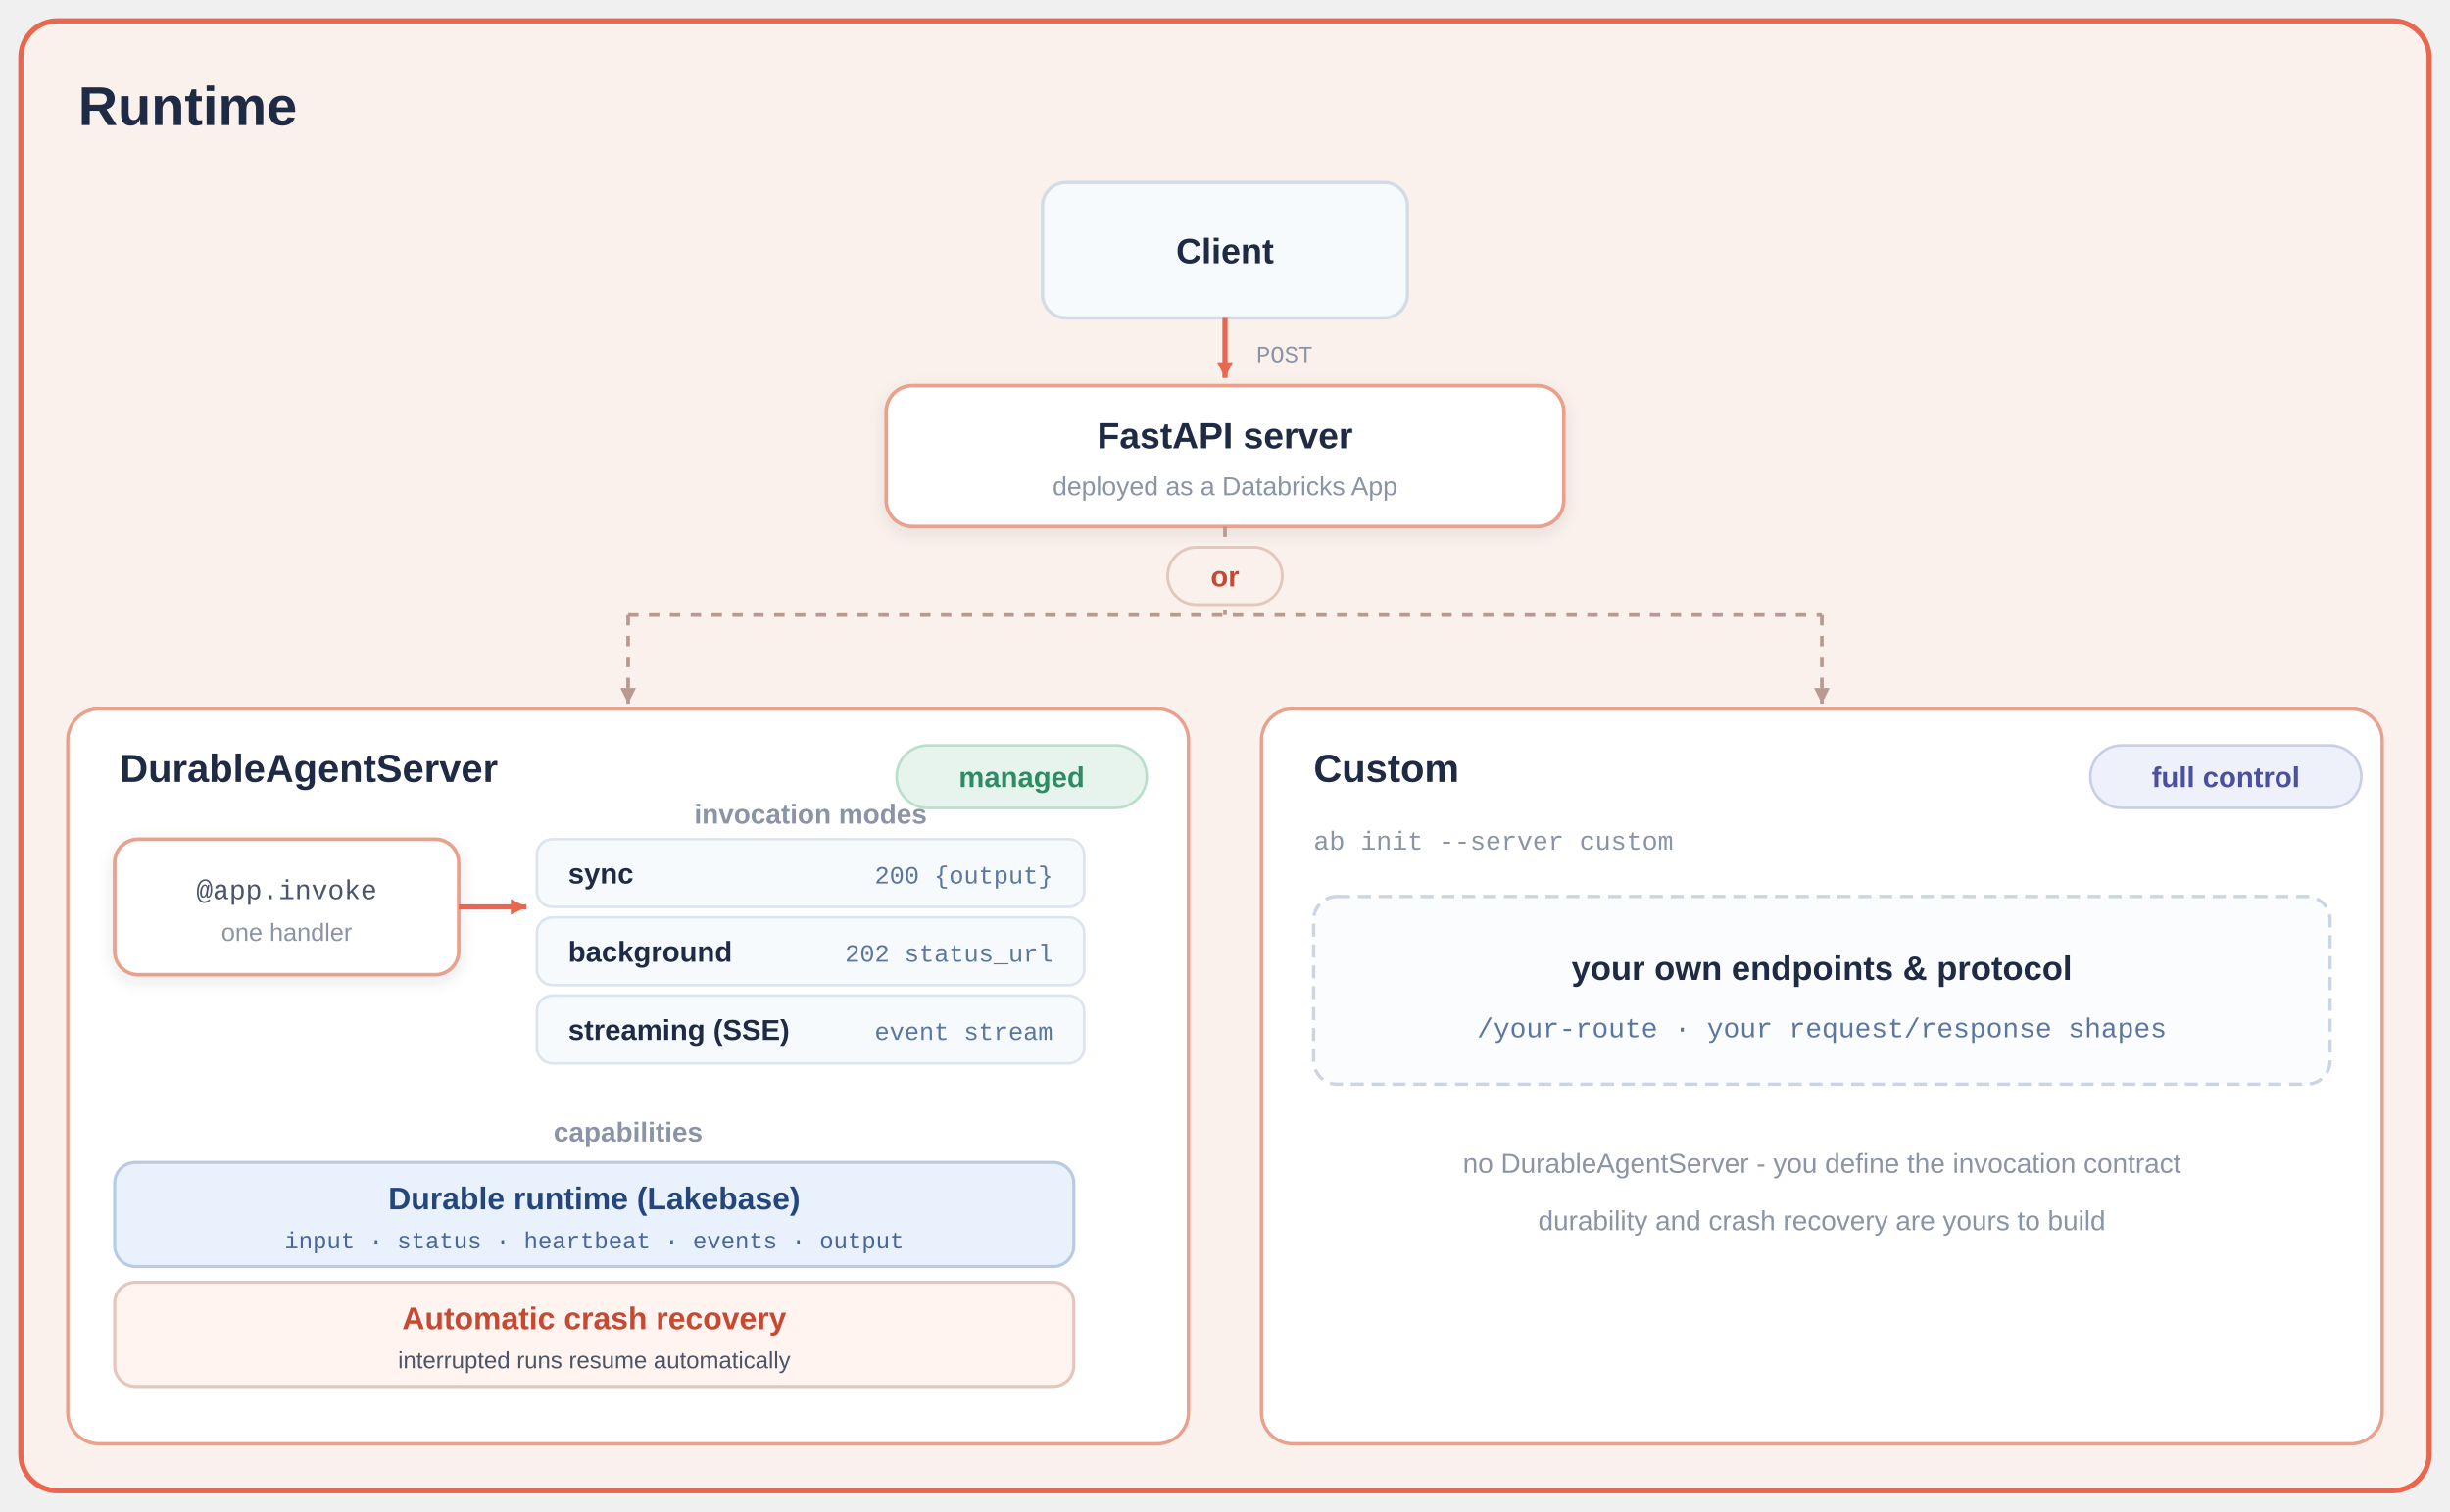
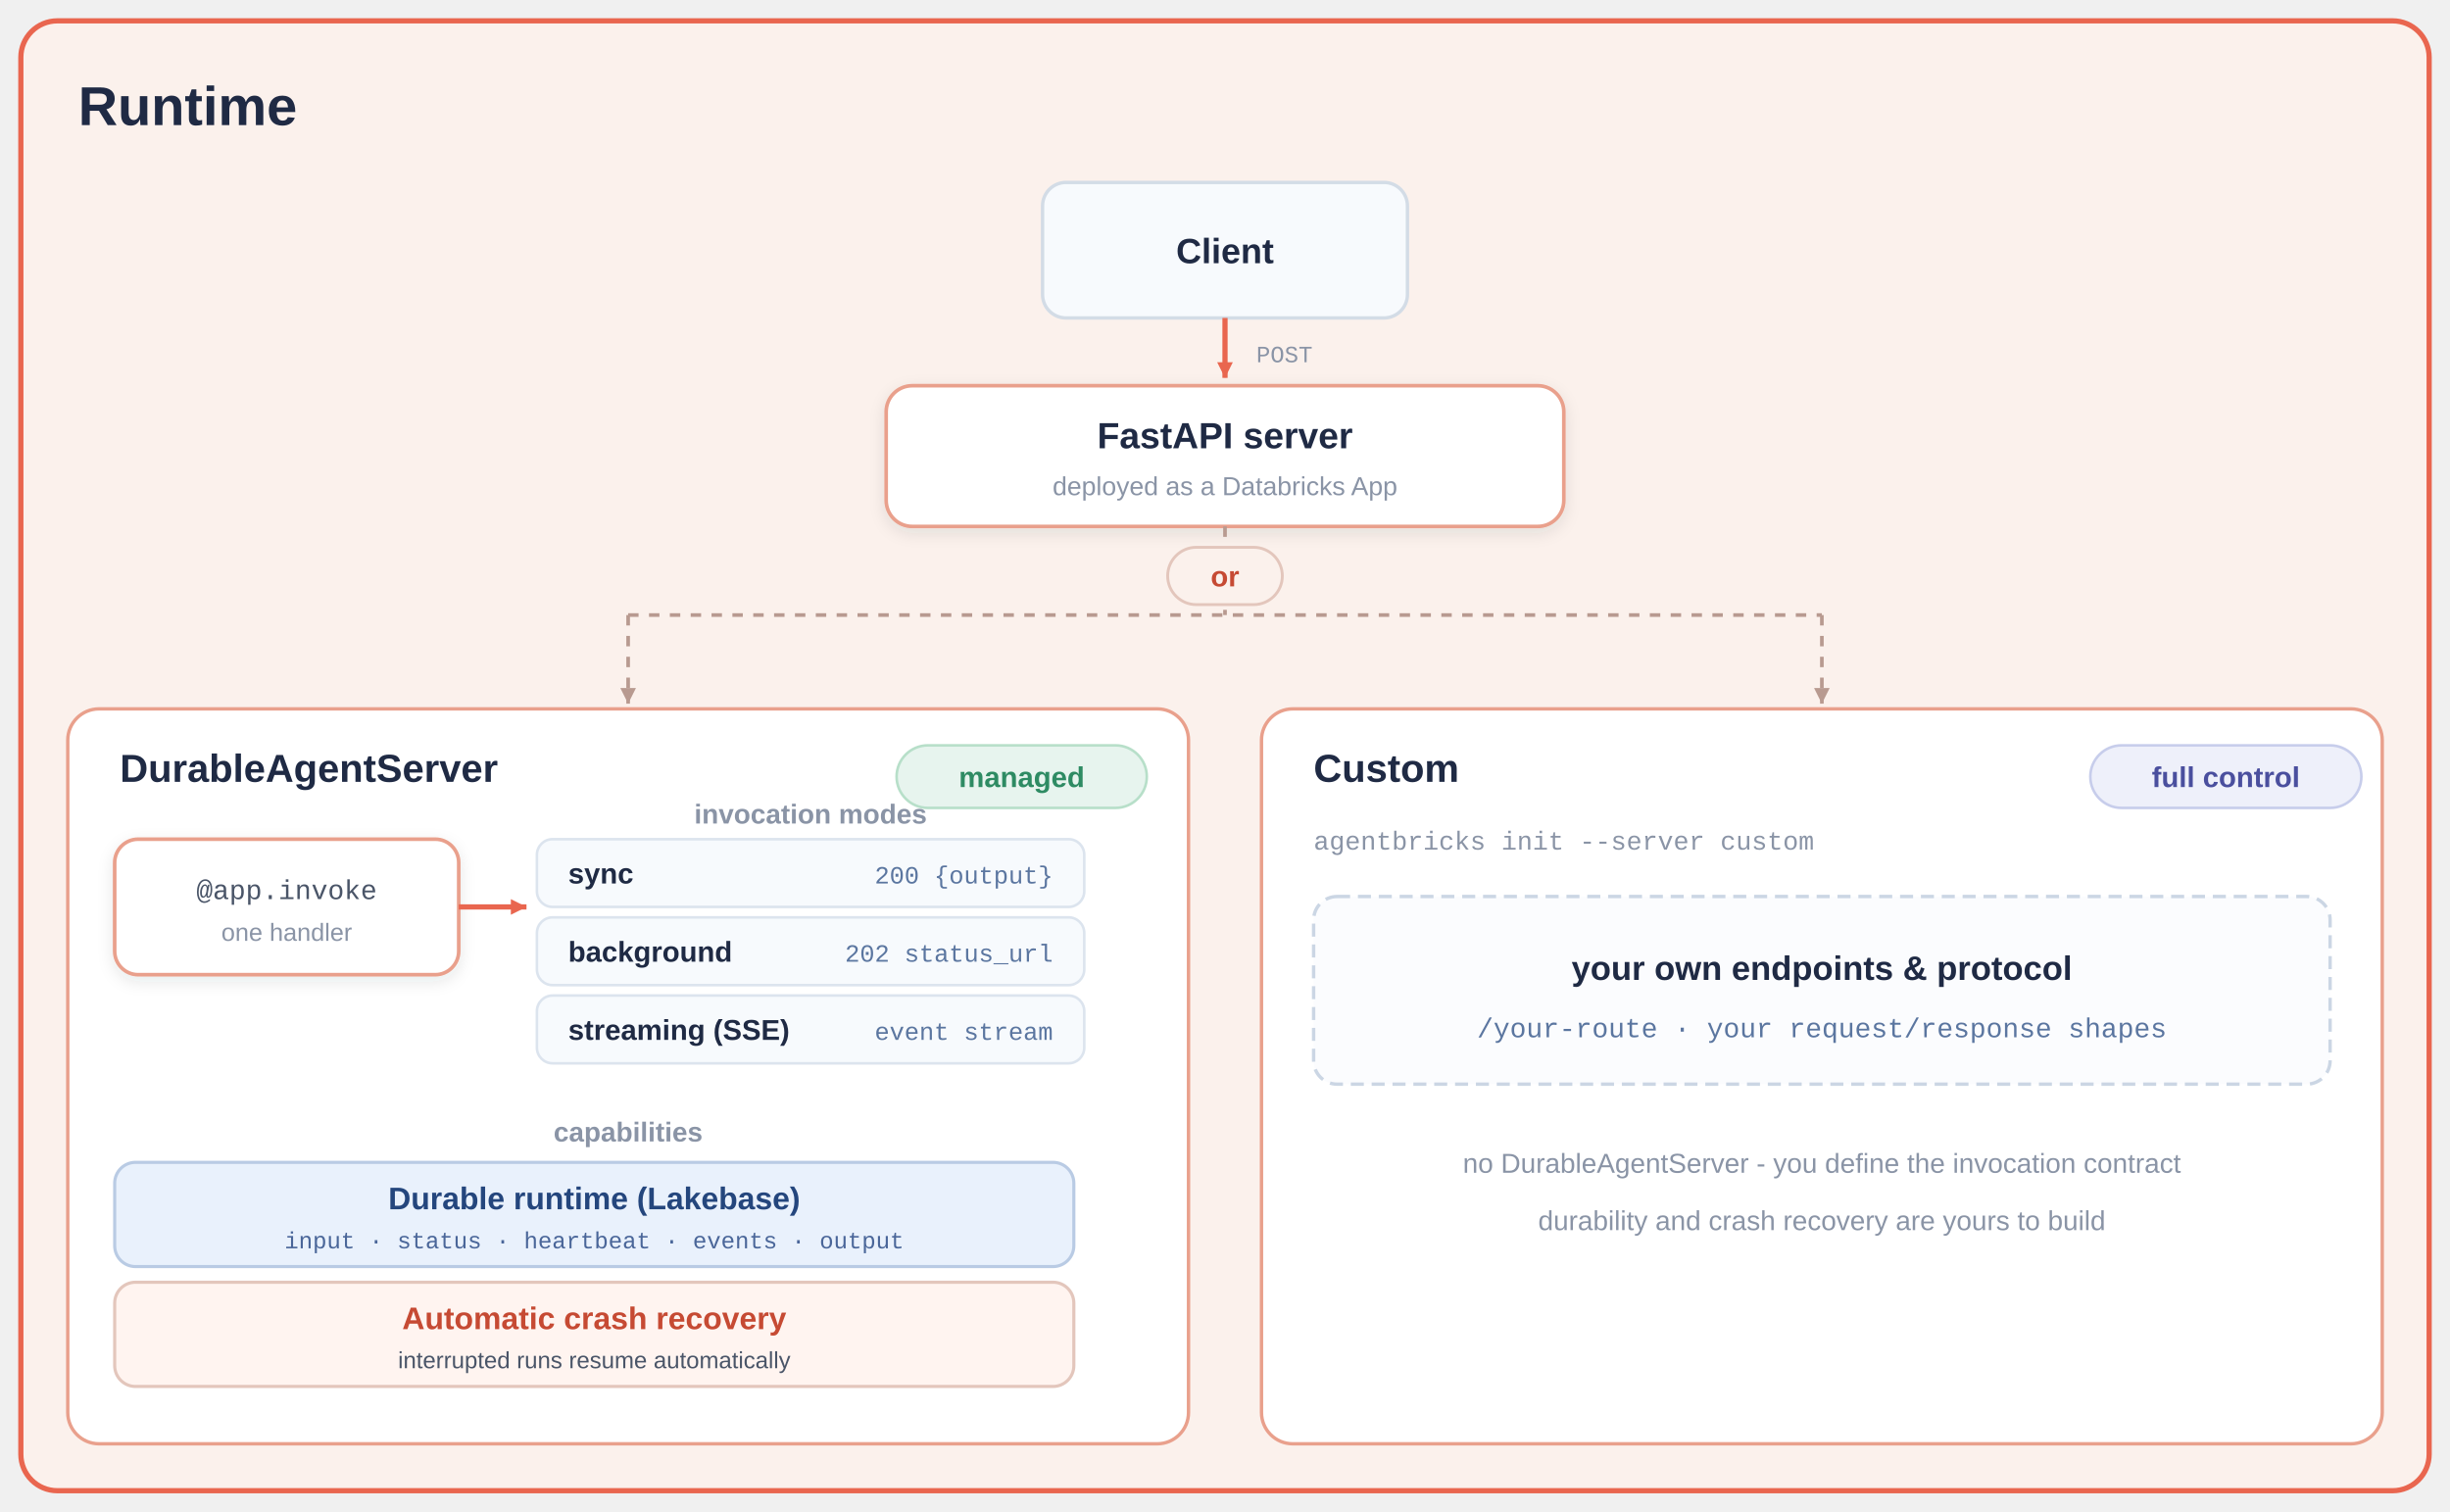
<svg xmlns="http://www.w3.org/2000/svg" width="940" height="580" viewBox="0 0 940 580" font-family="Liberation Sans, Arial, sans-serif">
  <defs>
    <filter id="soft2" x="-20%" y="-20%" width="140%" height="140%">
      <feDropShadow dx="0" dy="2" stdDeviation="3" flood-color="#1F2A44" flood-opacity="0.10" />
    </filter>
    <marker id="arw2" markerWidth="9" markerHeight="9" refX="6" refY="3" orient="auto" markerUnits="userSpaceOnUse">
      <path d="M0,0 L6,3 L0,6 Z" fill="#E9664F" />
    </marker>
    <marker id="arwg" markerWidth="9" markerHeight="9" refX="6" refY="3" orient="auto" markerUnits="userSpaceOnUse">
      <path d="M0,0 L6,3 L0,6 Z" fill="#B89A90" />
    </marker>
  </defs>
  <rect x="8" y="8" width="924" height="564" rx="14" fill="#FBF1EC" stroke="#E9664F" stroke-width="2" />
  <text x="30" y="48" font-size="21" font-weight="bold" fill="#1F2A44">Runtime</text>
  <rect x="400" y="70" width="140" height="52" rx="9" fill="#F7FAFD" stroke="#D3DCE6" stroke-width="1.3" />
  <text x="470" y="101" text-anchor="middle" font-size="13.5" font-weight="bold" fill="#1F2A44">Client</text>
  <line x1="470" y1="122" x2="470" y2="145" stroke="#E9664F" stroke-width="2" marker-end="url(#arw2)" />
  <text x="482" y="139" font-size="9" font-family="Liberation Mono, monospace" fill="#8A94A6">POST</text>
  <rect x="340" y="148" width="260" height="54" rx="10" fill="#FFFFFF" stroke="#E9A08C" stroke-width="1.4" filter="url(#soft2)" />
  <text x="470" y="172" text-anchor="middle" font-size="14" font-weight="bold" fill="#1F2A44">FastAPI server</text>
  <text x="470" y="190" text-anchor="middle" font-size="10" fill="#8A94A6">deployed as a Databricks App</text>
  <line x1="470" y1="202" x2="470" y2="236" stroke="#B89A90" stroke-width="1.4" stroke-dasharray="4 4" />
  <line x1="241" y1="236" x2="699" y2="236" stroke="#B89A90" stroke-width="1.4" stroke-dasharray="4 4" />
  <line x1="241" y1="236" x2="241" y2="270" stroke="#B89A90" stroke-width="1.4" stroke-dasharray="4 4" marker-end="url(#arwg)" />
  <line x1="699" y1="236" x2="699" y2="270" stroke="#B89A90" stroke-width="1.4" stroke-dasharray="4 4" marker-end="url(#arwg)" />
  <rect x="448" y="210" width="44" height="22" rx="11" fill="#FBF1EC" stroke="#E3C6BC" stroke-width="1.1" />
  <text x="470" y="225" text-anchor="middle" font-size="11" font-weight="bold" fill="#C64A33">or</text>
  <rect x="26" y="272" width="430" height="282" rx="12" fill="#FFFFFF" stroke="#E9A08C" stroke-width="1.3" />
  <text x="46" y="300" font-size="15" font-weight="bold" fill="#1F2A44">DurableAgentServer</text>
  <rect x="344" y="286" width="96" height="24" rx="12" fill="#E7F4EE" stroke="#B7DFC9" stroke-width="1" />
  <text x="392" y="302" text-anchor="middle" font-size="11" font-weight="bold" fill="#2E8B63">managed</text>
  <rect x="44" y="322" width="132" height="52" rx="9" fill="#FFFFFF" stroke="#E9A08C" stroke-width="1.4" filter="url(#soft2)" />
  <text x="110" y="345" text-anchor="middle" font-size="10.5" font-family="Liberation Mono, monospace" fill="#4A5568">@app.invoke</text>
  <text x="110" y="361" text-anchor="middle" font-size="9.5" fill="#8A94A6">one handler</text>
  <line x1="176" y1="348" x2="202" y2="348" stroke="#E9664F" stroke-width="2" marker-end="url(#arw2)" />
  <text x="311" y="316" text-anchor="middle" font-size="10.5" font-weight="bold" fill="#8A94A6">invocation modes</text>
  <rect x="206" y="322" width="210" height="26" rx="6" fill="#F7FAFD" stroke="#DCE4EE" stroke-width="1" />
  <text x="218" y="339" font-size="11" font-weight="bold" fill="#1F2A44">sync</text>
  <text x="404" y="339" text-anchor="end" font-size="9.5" font-family="Liberation Mono, monospace" fill="#5B76A0">200 {output}</text>
  <rect x="206" y="352" width="210" height="26" rx="6" fill="#F7FAFD" stroke="#DCE4EE" stroke-width="1" />
  <text x="218" y="369" font-size="11" font-weight="bold" fill="#1F2A44">background</text>
  <text x="404" y="369" text-anchor="end" font-size="9.5" font-family="Liberation Mono, monospace" fill="#5B76A0">202 status_url</text>
  <rect x="206" y="382" width="210" height="26" rx="6" fill="#F7FAFD" stroke="#DCE4EE" stroke-width="1" />
  <text x="218" y="399" font-size="11" font-weight="bold" fill="#1F2A44">streaming (SSE)</text>
  <text x="404" y="399" text-anchor="end" font-size="9.5" font-family="Liberation Mono, monospace" fill="#5B76A0">event stream</text>
  <text x="241" y="438" text-anchor="middle" font-size="10.5" font-weight="bold" fill="#8A94A6">capabilities</text>
  <rect x="44" y="446" width="368" height="40" rx="8" fill="#E9F1FC" stroke="#B9CBE4" stroke-width="1.2" />
  <text x="228" y="464" text-anchor="middle" font-size="12" font-weight="bold" fill="#24467D">Durable runtime (Lakebase)</text>
  <text x="228" y="479" text-anchor="middle" font-size="9" font-family="Liberation Mono, monospace" fill="#4A6699">input · status · heartbeat · events · output</text>
  <rect x="44" y="492" width="368" height="40" rx="8" fill="#FFF4F0" stroke="#E3C6BC" stroke-width="1.2" />
  <text x="228" y="510" text-anchor="middle" font-size="12" font-weight="bold" fill="#C64A33">Automatic crash recovery</text>
  <text x="228" y="525" text-anchor="middle" font-size="9" fill="#4A5568">interrupted runs resume automatically</text>
  <rect x="484" y="272" width="430" height="282" rx="12" fill="#FFFFFF" stroke="#E9A08C" stroke-width="1.3" />
  <text x="504" y="300" font-size="15" font-weight="bold" fill="#1F2A44">Custom</text>
  <rect x="802" y="286" width="104" height="24" rx="12" fill="#EEF0FA" stroke="#C7CDEB" stroke-width="1" />
  <text x="854" y="302" text-anchor="middle" font-size="11" font-weight="bold" fill="#4A4F9E">full control</text>
-   <text x="504" y="326" font-size="10" font-family="Liberation Mono, monospace" fill="#8A94A6">ab init --server custom</text>
+   <text x="504" y="326" font-size="10" font-family="Liberation Mono, monospace" fill="#8A94A6">agentbricks init --server custom</text>
  <rect x="504" y="344" width="390" height="72" rx="9" fill="#FBFCFE" stroke="#CBD6E4" stroke-width="1.3" stroke-dasharray="5 3" />
  <text x="699" y="376" text-anchor="middle" font-size="13" font-weight="bold" fill="#1F2A44">your own endpoints &amp; protocol</text>
  <text x="699" y="398" text-anchor="middle" font-size="10.5" font-family="Liberation Mono, monospace" fill="#5B76A0">/your-route · your request/response shapes</text>
  <text x="699" y="450" text-anchor="middle" font-size="10.5" fill="#8A94A6">no DurableAgentServer - you define the invocation contract</text>
  <text x="699" y="472" text-anchor="middle" font-size="10.5" fill="#8A94A6">durability and crash recovery are yours to build</text>
</svg>
